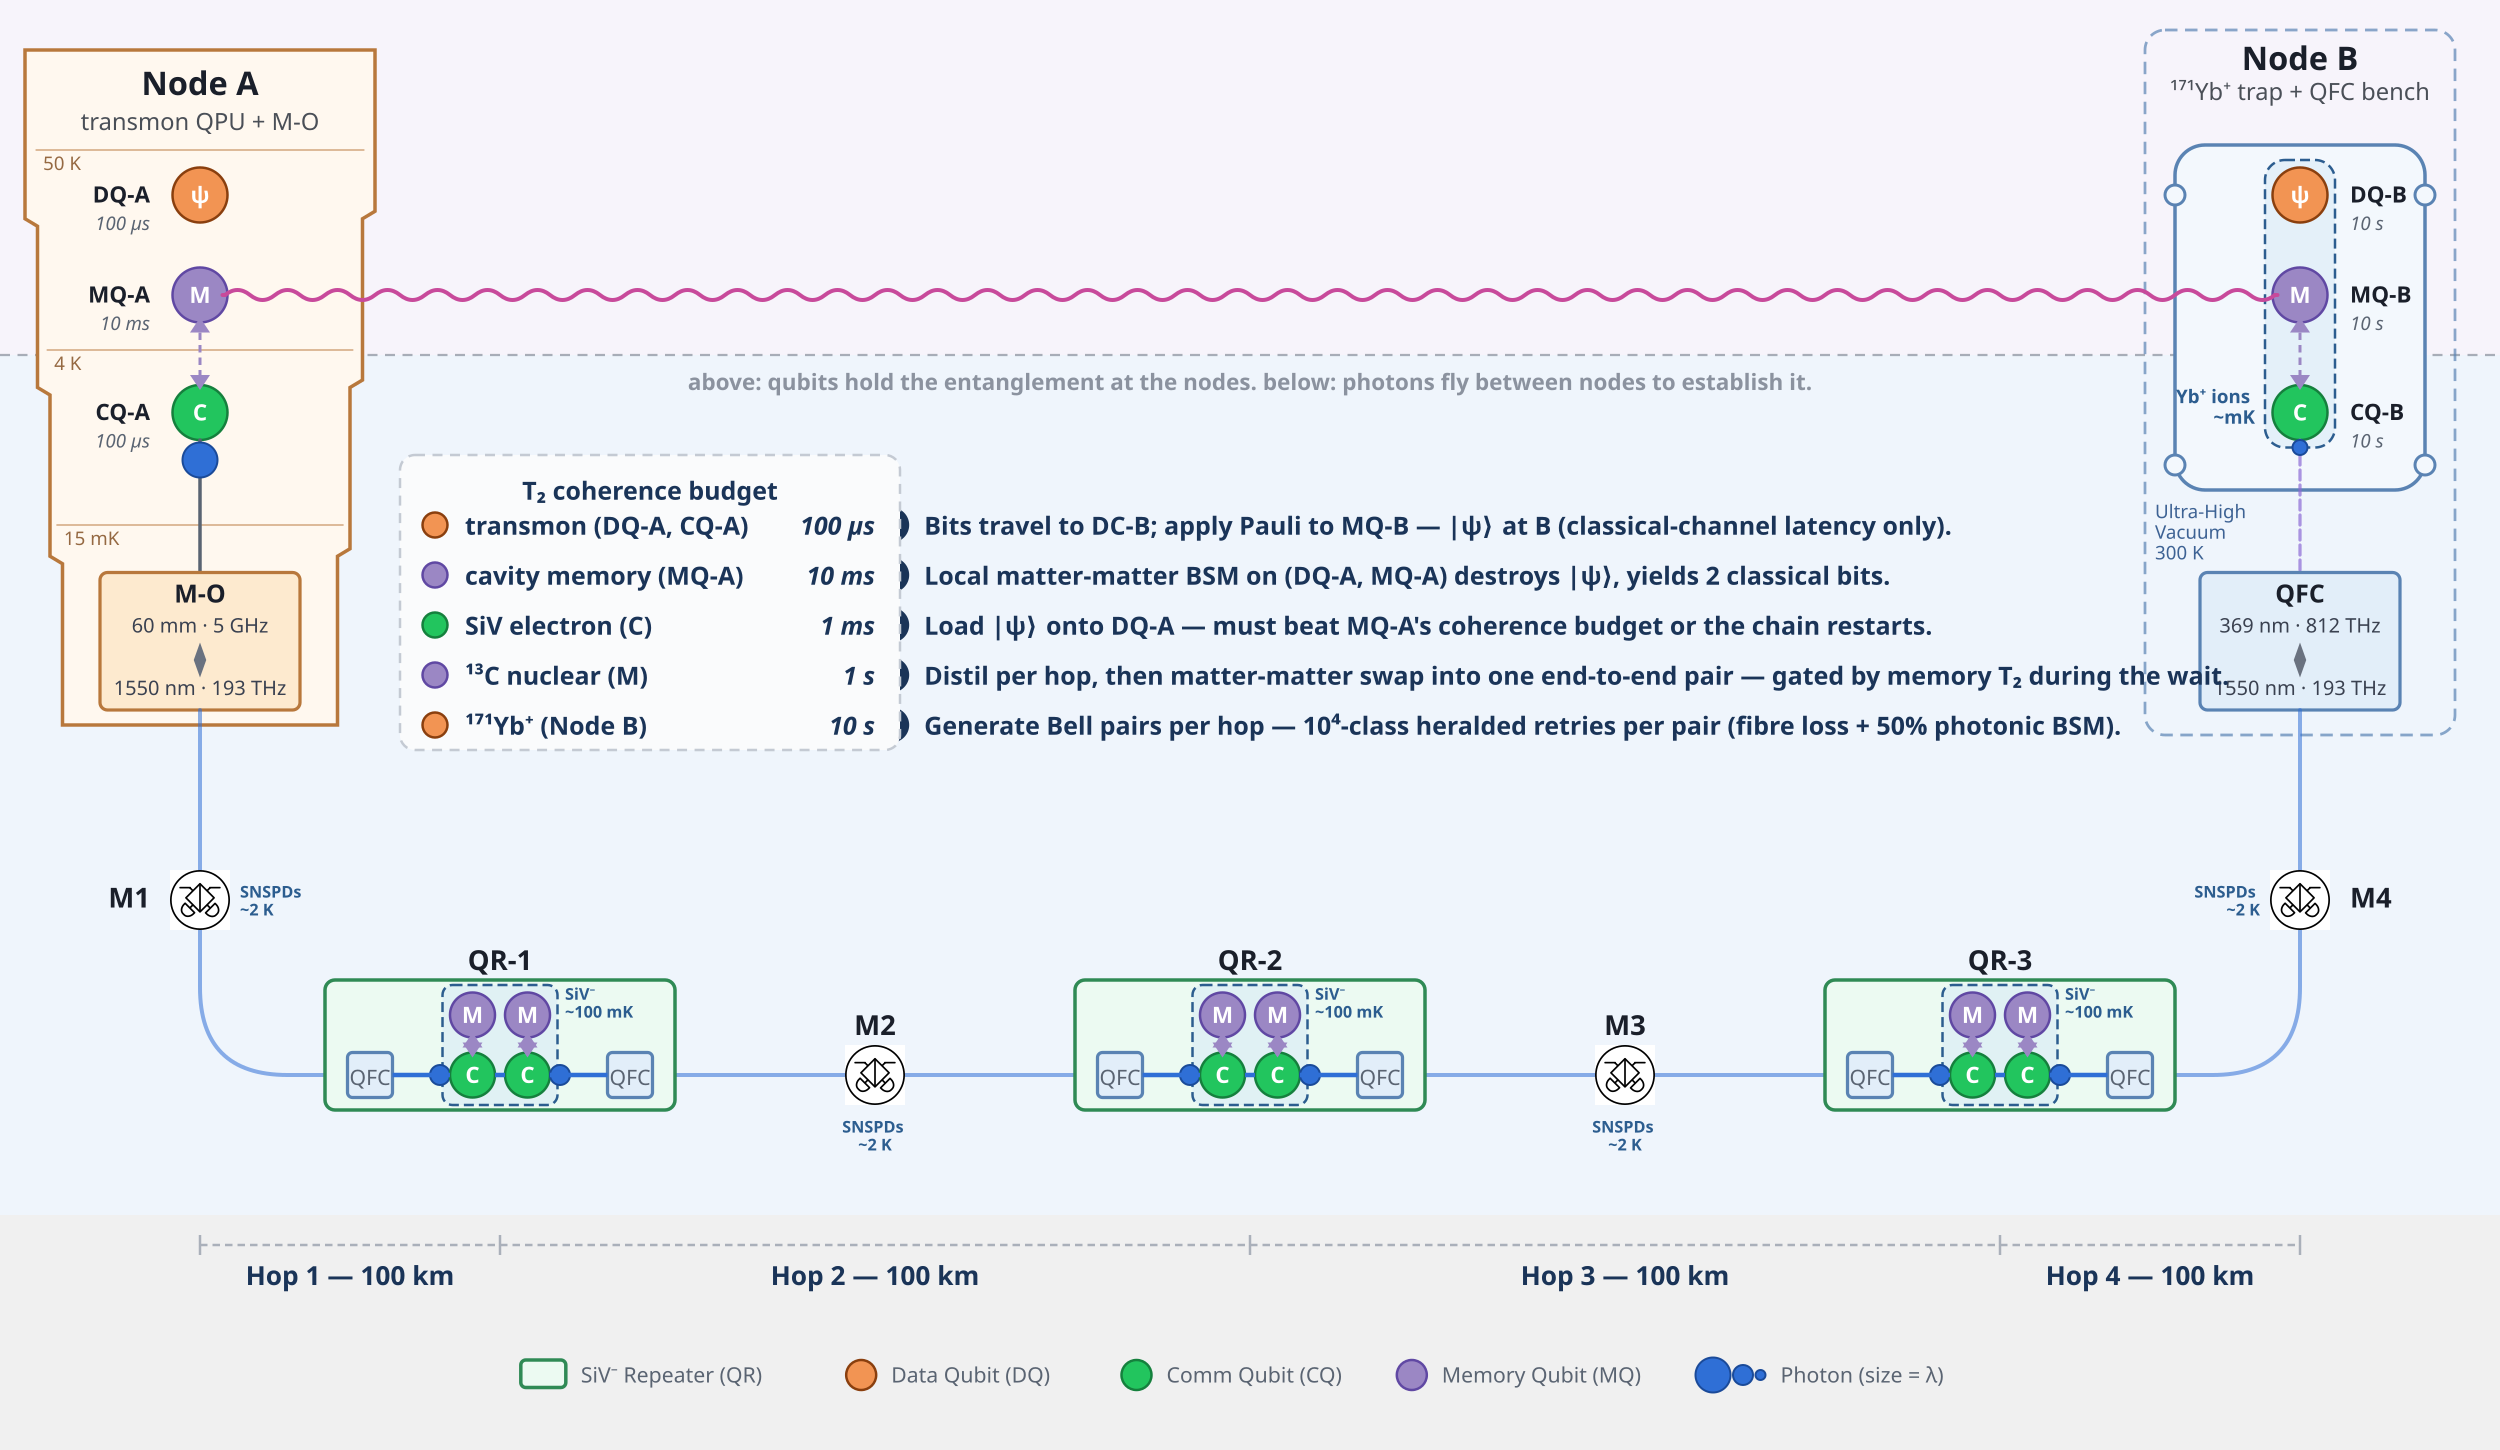
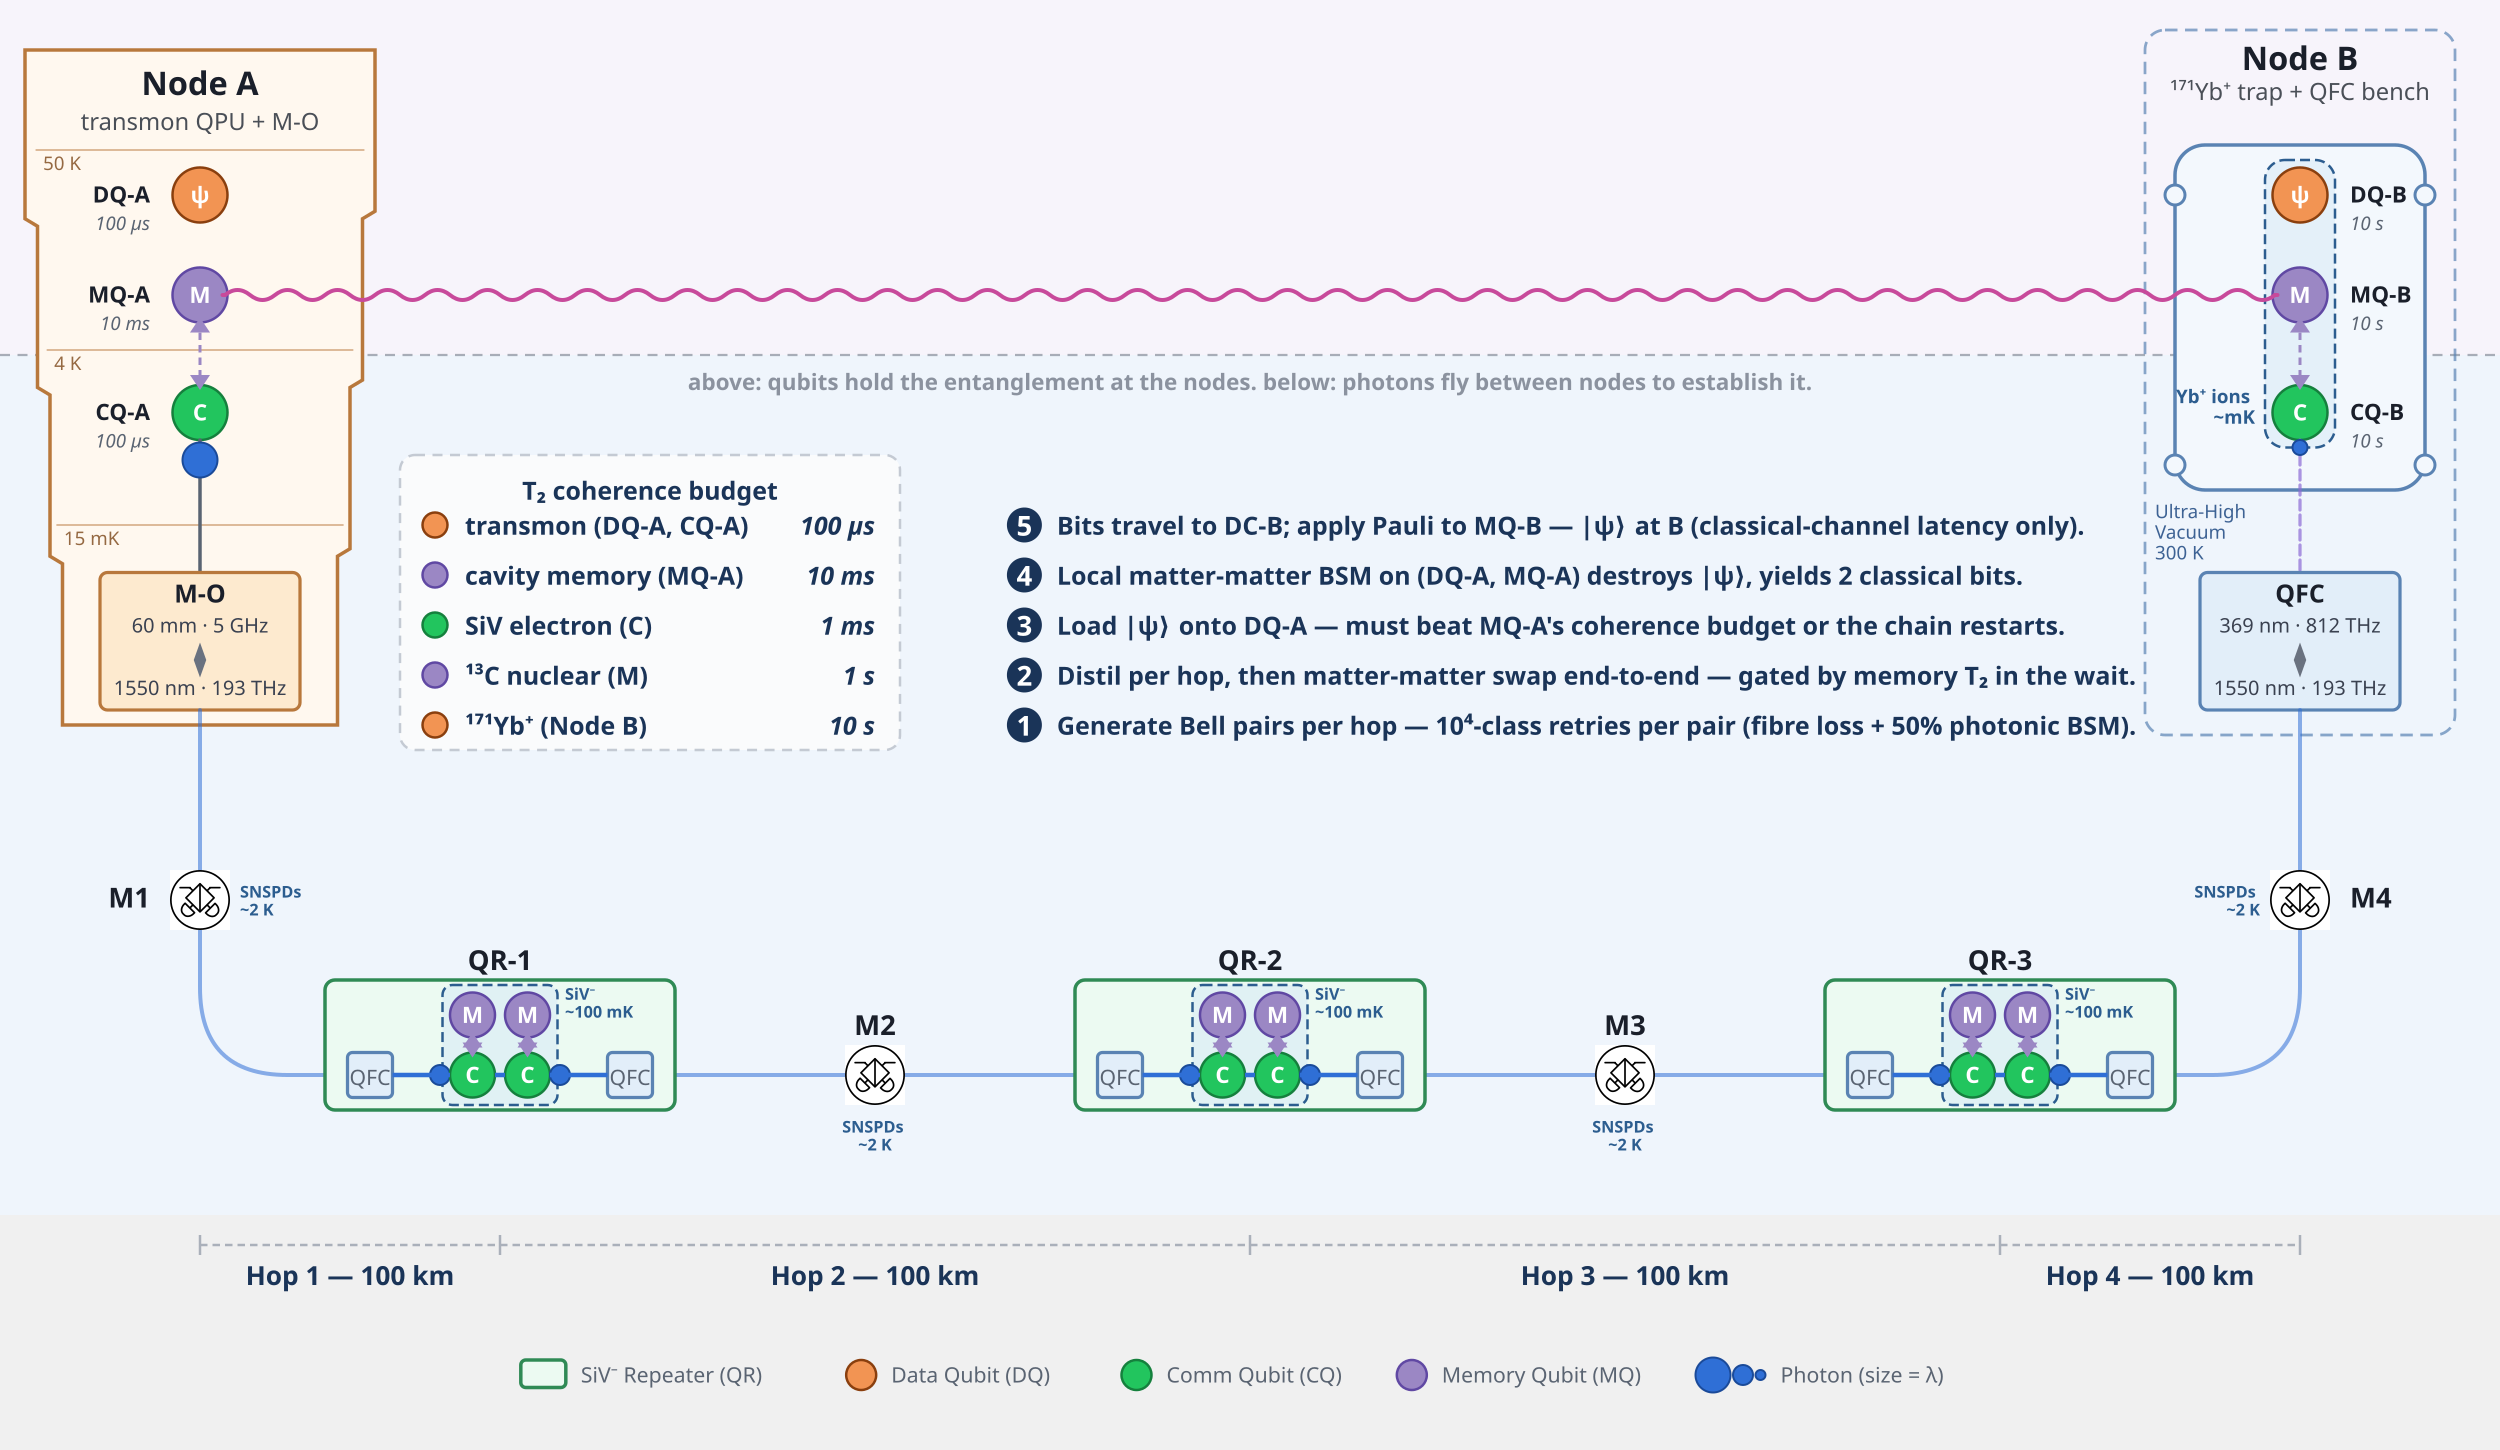
<svg xmlns="http://www.w3.org/2000/svg" viewBox="0 0 1000 580" role="img">
  <defs>
    <style>
  .vessel-A   { fill: #fff8ef; stroke: #b8783c; stroke-width: 1.4; }
  .vessel-B   { fill: #f3f8fd; stroke: #5a83b3; stroke-width: 1.4; }
  .nodeB-bdy  { fill: none; stroke: #5a83b3; stroke-width: 1.1; stroke-dasharray: 5 3; opacity: 0.7; }
  .repeater   { fill: #ecfaf2; stroke: #2f8a55; stroke-width: 1.4; }
  .m2o-blk    { fill: #fdeacf; stroke: #b8783c; stroke-width: 1.3; }
  .qfc-blk    { fill: #e2eef9; stroke: #5a83b3; stroke-width: 1.3; }
  .viewport   { fill: #f3f8fd; stroke: #5a83b3; stroke-width: 1.2; }
  .cold-zone  { fill: #d6e8f6; fill-opacity: 0.55; stroke: #2c5d8f; stroke-width: 1.0; stroke-dasharray: 4 2; }
  .cold-tag   { font: 700 7.5px sans-serif; fill: #2c5d8f; text-anchor: middle; }
  .t2-tag     { font: italic 7.5px sans-serif; fill: #5a6472; }
  .plate      { stroke: #b8783c; stroke-width: 0.7; opacity: 0.55; }

  .data       { fill: #f29453; stroke: #8a3f0e; stroke-width: 1; }
  .comm       { fill: #22c55e; stroke: #15803d; stroke-width: 1; }
  .memory     { fill: #9b87c4; stroke: #6048a3; stroke-width: 1; }
  .photon     { fill: #2f6fd6; stroke: #1a4a99; stroke-width: 0.8; }

  .node-ttl   { font: 700 13px sans-serif; fill: #1a1f2a; text-anchor: middle; }
  .node-sub   { font: 9.5px sans-serif; fill: #4a4f57; text-anchor: middle; }
  .lbl        { font: 600 11px sans-serif; fill: #1a1f2a; text-anchor: middle; }
  .blk-ttl    { font: 700 10px sans-serif; fill: #1a1f2a; text-anchor: middle; }
  .blk-line   { font: 8px sans-serif; fill: #3a4150; text-anchor: middle; }
  .plate-tag  { font: 7.5px sans-serif; fill: #8a5a30; text-anchor: start; opacity: 0.9; }
  .mini       { font: 8.5px sans-serif; fill: #5a6472; text-anchor: middle; }
  .qbit-in    { font: 700 9px sans-serif; fill: #ffffff; text-anchor: middle; dominant-baseline: middle; }
  .qbit-side  { font: 600 9px sans-serif; fill: #1a1f2a; }
  .km         { font: 600 9px sans-serif; fill: #5a6472; text-anchor: middle; }
  .hop        { font: 700 10.5px sans-serif; fill: #1a3458; text-anchor: middle; }
  .midline    { stroke: #aab0ba; stroke-width: 1; fill: none; stroke-dasharray: 3 2; }
  .swap-link  { stroke: #9b87c4; stroke-width: 1.2; fill: none; stroke-dasharray: 3 2; }

  .plane-matter    { fill: #f7f4fb; }
  .plane-photonic  { fill: #eff5fc; }
  .interface-line  { stroke: #6a7280; stroke-width: 0.9; fill: none; stroke-dasharray: 4 3; opacity: 0.55; }
  .plane-tag       { font: 700 9px sans-serif; fill: #6a7280; opacity: 0.75; }

  .fiber           { stroke: #5a6472; stroke-width: 1.4; fill: none; stroke-linecap: round; stroke-linejoin: round; }
  .fiber--quantum  { stroke: #2f6fd6; stroke-width: 1.6; fill: none; stroke-linecap: round; stroke-linejoin: round; opacity: 0.55; }
  .fiber--stub     { stroke: #2f6fd6; stroke-width: 1.8; fill: none; stroke-linecap: butt; }
  .fiber--uv       { stroke: #8c6ad6; stroke-width: 1.3; fill: none; stroke-linecap: round; stroke-dasharray: 4 2; opacity: 0.7; }

  /* End-to-end entanglement wavy line between MQ-A and MQ-B (workspace
     convention — magenta sinusoid; see /entanglement, /swapping). */
  .entanglement    { stroke: #c84a9b; stroke-width: 1.6; fill: none; stroke-linecap: round; }
  .entanglement-lbl{ font: 600 9px sans-serif; fill: #c84a9b; text-anchor: middle; }

  /* Numbered teleportation-protocol steps overlaid on the figure.
     dominant-baseline: central on BOTH the badge number and the caption
     text — otherwise the caption defaults to baseline-aligned (visual
     centre above y) while the badge number is geometrically centred at y,
     leaving the digits sitting visibly lower than the words. */
  .step-num   { font: 700 11px sans-serif; fill: #ffffff; text-anchor: middle; dominant-baseline: central; }
  .step-num-bg{ fill: #1a3458; stroke: none; }
  .step-txt   { font: 600 10px sans-serif; fill: #1a3458; text-anchor: start; dominant-baseline: central; }
</style>
    <symbol id="quisp-bsa-white" viewBox="0 0 100 100" overflow="visible">
      <rect x="0" y="0" width="100" height="100" fill="#ffffff" />
      <g transform="rotate(180 50 50)">
        <g id="layer1" transform="translate(-31.46088,77.69216)">
          <g id="g20029" transform="matrix(2.837529,0,0,2.837529,-4.74348,-1217.76)">
            <circle style="fill:none;stroke:#000000;stroke-width:1;stroke-miterlimit:4;stroke-dasharray:none" id="circle19883" cx="30.38" cy="419.403" r="17.121" />
            <rect style="fill:none;stroke:#000000;stroke-width:1;stroke-linejoin:round;stroke-miterlimit:4;stroke-dasharray:none" id="rect19885" width="11.686" height="11.686" x="-324.797" y="-281.833" ry="0" transform="rotate(-135)" />
            <path id="path19887" style="fill:none;stroke:#000000;stroke-width:1;stroke-linejoin:round;stroke-miterlimit:4;stroke-dasharray:none" d="m 20.283,411.291 c -1.34,1.34 -1.049,3.788 0.652,5.489 l 0.614,0.614 5.536,-5.536 -0.614,-0.614 c -1.701,-1.701 -4.149,-1.992 -5.489,-0.652 z" />
            <path id="path19889" style="fill:none;stroke:#000000;stroke-width:1;stroke-linejoin:round;stroke-miterlimit:4;stroke-dasharray:none" d="m 39.687,410.683 c -1.34,-1.34 -3.788,-1.049 -5.489,0.652 l -0.614,0.614 5.536,5.536 0.614,-0.614 c 1.701,-1.701 1.992,-4.149 0.652,-5.489 z" />
            <path style="fill:none;stroke:#000000;stroke-width:1;stroke-linecap:butt;stroke-linejoin:miter;stroke-miterlimit:4;stroke-dasharray:none;stroke-opacity:1" d="M 30.38,428.952 V 412.425" id="path19891" />
            <path style="fill:none;stroke:#000000;stroke-width:1;stroke-linecap:butt;stroke-linejoin:miter;stroke-miterlimit:4;stroke-dasharray:none;stroke-opacity:1" d="m 24.318,414.627 1.952,1.952" id="path19893" />
            <path style="fill:none;stroke:#000000;stroke-width:1;stroke-linecap:butt;stroke-linejoin:miter;stroke-miterlimit:4;stroke-dasharray:none;stroke-opacity:1" d="m 36.352,414.717 -1.952,1.952" id="path19895" />
            <path style="fill:none;stroke:#000000;stroke-width:1;stroke-linecap:butt;stroke-linejoin:miter;stroke-miterlimit:4;stroke-dasharray:none;stroke-opacity:1" d="m 34.512,424.82 1.952,1.952" id="path19897" />
            <path style="fill:none;stroke:#000000;stroke-width:1;stroke-linecap:round;stroke-linejoin:miter;stroke-miterlimit:4;stroke-dasharray:none;stroke-opacity:1" d="m 36.202,426.664 h 5.849" id="path19899" />
            <path style="fill:none;stroke:#000000;stroke-width:1;stroke-linecap:butt;stroke-linejoin:miter;stroke-miterlimit:4;stroke-dasharray:none;stroke-opacity:1" d="m 26.248,424.82 -1.952,1.952" id="path19903" />
            <path style="fill:none;stroke:#000000;stroke-width:1;stroke-linecap:round;stroke-linejoin:miter;stroke-miterlimit:4;stroke-dasharray:none;stroke-opacity:1" d="M 24.558,426.664 H 18.71" id="path19905" />
          </g>
        </g>
      </g>
    </symbol>
  </defs>
  <rect x="0" y="0" width="1000" height="142" class="plane-matter" />
  <rect x="0" y="142" width="1000" height="344" class="plane-photonic" />
  <line x1="0" y1="142" x2="1000" y2="142" class="interface-line" />
  <text x="500.0" y="156" class="plane-tag" style="text-anchor:middle">above: qubits hold the entanglement at the nodes.   below: photons fly between nodes to establish it.</text>
  <path d="M 10.0,20 L 150.0,20 L 150.0,84.5 L 145.0,87.5 L 145.0,152.0 L 140.0,155.0 L 140.0,219.5 L 135.0,222.5 L 135.0,290 L 25.0,290 L 25.0,225.5 L 20.0,222.5 L 20.0,158.0 L 15.0,155.0 L 15.0,90.5 L 10.0,87.5 L 10.0,20 Z" class="vessel-A" />
  <line x1="14.222" y1="60" x2="145.778" y2="60" class="plate" />
  <text x="17.222" y="68" class="plate-tag" style="text-anchor:start">50 K</text>
  <line x1="18.667" y1="140" x2="141.333" y2="140" class="plate" />
  <text x="21.667" y="148" class="plate-tag" style="text-anchor:start">4 K</text>
  <line x1="22.556" y1="210" x2="137.444" y2="210" class="plate" />
  <text x="25.556" y="218" class="plate-tag" style="text-anchor:start">15 mK</text>
  <text x="80" y="38" class="node-ttl" style="text-anchor:middle">Node A</text>
  <text x="80" y="52" class="node-sub" style="text-anchor:middle">transmon QPU + M-O</text>
  <circle cx="80" cy="78" r="11" class="data" />
  <text x="80" y="78" class="qbit-in" style="text-anchor:middle">ψ</text>
  <text x="60" y="81" class="qbit-side" style="text-anchor:end">DQ-A</text>
  <circle cx="80" cy="118" r="11" class="memory" />
  <text x="80" y="118" class="qbit-in" style="text-anchor:middle">M</text>
  <text x="60" y="121" class="qbit-side" style="text-anchor:end">MQ-A</text>
  <circle cx="80" cy="165" r="11" class="comm" />
  <text x="80" y="165" class="qbit-in" style="text-anchor:middle">C</text>
  <text x="60" y="168" class="qbit-side" style="text-anchor:end">CQ-A</text>
  <line x1="80" y1="133" x2="80" y2="150" class="swap-link" />
  <path d="M 76 133 L 84 133 L 80 127 Z" style="fill:#9b87c4" />
  <path d="M 76 150 L 84 150 L 80 156 Z" style="fill:#9b87c4" />
  <text x="60" y="92" class="t2-tag" style="text-anchor:end">100 µs</text>
  <text x="60" y="132" class="t2-tag" style="text-anchor:end">10 ms</text>
  <text x="60" y="179" class="t2-tag" style="text-anchor:end">100 µs</text>
  <line x1="80" y1="176" x2="80" y2="229" class="fiber" />
  <circle cx="80" cy="184" r="7" class="photon" />
  <rect x="40.0" y="229" width="80" height="55" rx="3" class="m2o-blk" />
  <text x="80" y="241" class="blk-ttl" style="text-anchor:middle">M-O</text>
  <text x="80" y="253" class="blk-line" style="text-anchor:middle">60 mm · 5 GHz</text>
  <path d="M 80 257 L 82.5 264 L 80 271 L 77.5 264 Z" style="fill:#6a7280" />
  <text x="80" y="278" class="blk-line" style="text-anchor:middle">1550 nm · 193 THz</text>
  <path d="M 80 284 V 395 Q 80 430 115 430 H 139" class="fiber--quantum" />
  <rect x="858.0" y="12" width="124" height="282" rx="8" class="nodeB-bdy" />
  <text x="920" y="28" class="node-ttl" style="text-anchor:middle">Node B</text>
  <text x="920" y="40" class="node-sub" style="text-anchor:middle">¹⁷¹Yb⁺ trap + QFC bench</text>
  <rect x="870.0" y="58" width="100" height="138" rx="12" class="vessel-B" />
  <circle cx="870.0" cy="78" r="4" class="viewport" />
  <circle cx="970.0" cy="78" r="4" class="viewport" />
  <circle cx="870.0" cy="186" r="4" class="viewport" />
  <circle cx="970.0" cy="186" r="4" class="viewport" />
  <rect x="906" y="64" width="28" height="115" rx="8" class="cold-zone" />
  <text x="902" y="165" class="cold-tag" style="text-anchor:end">
    <tspan x="902" dy="-0.5em">Yb⁺ ions</tspan>
    <tspan x="902" dy="1.1em">~mK</tspan>
  </text>
  <text x="862" y="215.5" class="plate-tag" style="text-anchor:start;fill:#2a5288;font-size:7.5px">
    <tspan x="862" dy="-1.1em">Ultra-High</tspan>
    <tspan x="862" dy="1.1em">Vacuum</tspan>
    <tspan x="862" dy="1.1em">300 K</tspan>
  </text>
  <circle cx="920" cy="78" r="11" class="data" />
  <text x="920" y="78" class="qbit-in" style="text-anchor:middle">ψ</text>
  <text x="940" y="81" class="qbit-side" style="text-anchor:start">DQ-B</text>
  <circle cx="920" cy="118" r="11" class="memory" />
  <text x="920" y="118" class="qbit-in" style="text-anchor:middle">M</text>
  <text x="940" y="121" class="qbit-side" style="text-anchor:start">MQ-B</text>
  <circle cx="920" cy="165" r="11" class="comm" />
  <text x="920" y="165" class="qbit-in" style="text-anchor:middle">C</text>
  <text x="940" y="168" class="qbit-side" style="text-anchor:start">CQ-B</text>
  <line x1="920" y1="133" x2="920" y2="150" class="swap-link" />
  <path d="M 916 133 L 924 133 L 920 127 Z" style="fill:#9b87c4" />
  <path d="M 916 150 L 924 150 L 920 156 Z" style="fill:#9b87c4" />
  <text x="940" y="92" class="t2-tag" style="text-anchor:start">10 s</text>
  <text x="940" y="132" class="t2-tag" style="text-anchor:start">10 s</text>
  <text x="940" y="179" class="t2-tag" style="text-anchor:start">10 s</text>
  <line x1="920" y1="176" x2="920" y2="229" class="fiber--uv" />
  <circle cx="920" cy="179" r="3" class="photon" />
  <rect x="880.0" y="229" width="80" height="55" rx="3" class="qfc-blk" />
  <text x="920" y="241" class="blk-ttl" style="text-anchor:middle">QFC</text>
  <text x="920" y="253" class="blk-line" style="text-anchor:middle">369 nm · 812 THz</text>
  <path d="M 920 257 L 922.5 264 L 920 271 L 917.5 264 Z" style="fill:#6a7280" />
  <text x="920" y="278" class="blk-line" style="text-anchor:middle">1550 nm · 193 THz</text>
  <path d="M 920 284 V 395 Q 920 430 885 430 H 861" class="fiber--quantum" />
  <line x1="261" y1="430" x2="439" y2="430" class="fiber--quantum" />
  <line x1="561" y1="430" x2="739" y2="430" class="fiber--quantum" />
  <rect x="130.0" y="392" width="140" height="52" rx="4" class="repeater" />
  <rect x="177.0" y="394" width="46.0" height="48" rx="4" class="cold-zone" />
  <text x="200" y="388" class="lbl" style="text-anchor:middle">QR-1</text>
  <text x="226.0" y="396" class="cold-tag" style="text-anchor:start;font-size:6.5px">
    <tspan x="226.0" dy="0.6em">SiV⁻</tspan>
    <tspan x="226.0" dy="1.1em">~100 mK</tspan>
  </text>
  <rect x="139" y="421" width="18" height="18" rx="2" class="qfc-blk" />
  <text x="148" y="434" class="mini" style="text-anchor:middle">QFC</text>
  <circle cx="176.0" cy="430" r="4" class="photon" />
  <circle cx="189.0" cy="430" r="9" class="comm" />
  <text x="189.0" y="430" class="qbit-in" style="text-anchor:middle">C</text>
  <circle cx="211.0" cy="430" r="9" class="comm" />
  <text x="211.0" y="430" class="qbit-in" style="text-anchor:middle">C</text>
  <circle cx="224.0" cy="430" r="4" class="photon" />
  <rect x="243" y="421" width="18" height="18" rx="2" class="qfc-blk" />
  <text x="252" y="434" class="mini" style="text-anchor:middle">QFC</text>
  <circle cx="189.0" cy="406" r="9" class="memory" />
  <text x="189.0" y="406" class="qbit-in" style="text-anchor:middle">M</text>
  <circle cx="211.0" cy="406" r="9" class="memory" />
  <text x="211.0" y="406" class="qbit-in" style="text-anchor:middle">M</text>
  <line x1="189.0" y1="419" x2="189.0" y2="417" class="swap-link" />
  <path d="M 185.0 419 L 193.0 419 L 189.0 413 Z" style="fill:#9b87c4" />
  <path d="M 185.0 417 L 193.0 417 L 189.0 423 Z" style="fill:#9b87c4" />
  <line x1="211.0" y1="419" x2="211.0" y2="417" class="swap-link" />
  <path d="M 207.0 419 L 215.0 419 L 211.0 413 Z" style="fill:#9b87c4" />
  <path d="M 207.0 417 L 215.0 417 L 211.0 423 Z" style="fill:#9b87c4" />
  <line x1="157" y1="430" x2="180.0" y2="430" class="fiber--stub" />
  <line x1="220.0" y1="430" x2="243" y2="430" class="fiber--stub" />
  <line x1="198.0" y1="430" x2="202.0" y2="430" class="fiber--stub" />
  <rect x="430.0" y="392" width="140" height="52" rx="4" class="repeater" />
  <rect x="477.0" y="394" width="46.0" height="48" rx="4" class="cold-zone" />
  <text x="500" y="388" class="lbl" style="text-anchor:middle">QR-2</text>
  <text x="526.0" y="396" class="cold-tag" style="text-anchor:start;font-size:6.5px">
    <tspan x="526.0" dy="0.6em">SiV⁻</tspan>
    <tspan x="526.0" dy="1.1em">~100 mK</tspan>
  </text>
  <rect x="439" y="421" width="18" height="18" rx="2" class="qfc-blk" />
  <text x="448" y="434" class="mini" style="text-anchor:middle">QFC</text>
  <circle cx="476.0" cy="430" r="4" class="photon" />
  <circle cx="489.0" cy="430" r="9" class="comm" />
  <text x="489.0" y="430" class="qbit-in" style="text-anchor:middle">C</text>
  <circle cx="511.0" cy="430" r="9" class="comm" />
  <text x="511.0" y="430" class="qbit-in" style="text-anchor:middle">C</text>
  <circle cx="524.0" cy="430" r="4" class="photon" />
  <rect x="543" y="421" width="18" height="18" rx="2" class="qfc-blk" />
  <text x="552" y="434" class="mini" style="text-anchor:middle">QFC</text>
  <circle cx="489.0" cy="406" r="9" class="memory" />
  <text x="489.0" y="406" class="qbit-in" style="text-anchor:middle">M</text>
  <circle cx="511.0" cy="406" r="9" class="memory" />
  <text x="511.0" y="406" class="qbit-in" style="text-anchor:middle">M</text>
  <line x1="489.0" y1="419" x2="489.0" y2="417" class="swap-link" />
  <path d="M 485.0 419 L 493.0 419 L 489.0 413 Z" style="fill:#9b87c4" />
  <path d="M 485.0 417 L 493.0 417 L 489.0 423 Z" style="fill:#9b87c4" />
  <line x1="511.0" y1="419" x2="511.0" y2="417" class="swap-link" />
  <path d="M 507.0 419 L 515.0 419 L 511.0 413 Z" style="fill:#9b87c4" />
  <path d="M 507.0 417 L 515.0 417 L 511.0 423 Z" style="fill:#9b87c4" />
  <line x1="457" y1="430" x2="480.0" y2="430" class="fiber--stub" />
  <line x1="520.0" y1="430" x2="543" y2="430" class="fiber--stub" />
  <line x1="498.0" y1="430" x2="502.0" y2="430" class="fiber--stub" />
  <rect x="730.0" y="392" width="140" height="52" rx="4" class="repeater" />
  <rect x="777.0" y="394" width="46.0" height="48" rx="4" class="cold-zone" />
  <text x="800" y="388" class="lbl" style="text-anchor:middle">QR-3</text>
  <text x="826.0" y="396" class="cold-tag" style="text-anchor:start;font-size:6.5px">
    <tspan x="826.0" dy="0.6em">SiV⁻</tspan>
    <tspan x="826.0" dy="1.1em">~100 mK</tspan>
  </text>
  <rect x="739" y="421" width="18" height="18" rx="2" class="qfc-blk" />
  <text x="748" y="434" class="mini" style="text-anchor:middle">QFC</text>
  <circle cx="776.0" cy="430" r="4" class="photon" />
  <circle cx="789.0" cy="430" r="9" class="comm" />
  <text x="789.0" y="430" class="qbit-in" style="text-anchor:middle">C</text>
  <circle cx="811.0" cy="430" r="9" class="comm" />
  <text x="811.0" y="430" class="qbit-in" style="text-anchor:middle">C</text>
  <circle cx="824.0" cy="430" r="4" class="photon" />
  <rect x="843" y="421" width="18" height="18" rx="2" class="qfc-blk" />
  <text x="852" y="434" class="mini" style="text-anchor:middle">QFC</text>
  <circle cx="789.0" cy="406" r="9" class="memory" />
  <text x="789.0" y="406" class="qbit-in" style="text-anchor:middle">M</text>
  <circle cx="811.0" cy="406" r="9" class="memory" />
  <text x="811.0" y="406" class="qbit-in" style="text-anchor:middle">M</text>
  <line x1="789.0" y1="419" x2="789.0" y2="417" class="swap-link" />
  <path d="M 785.0 419 L 793.0 419 L 789.0 413 Z" style="fill:#9b87c4" />
  <path d="M 785.0 417 L 793.0 417 L 789.0 423 Z" style="fill:#9b87c4" />
  <line x1="811.0" y1="419" x2="811.0" y2="417" class="swap-link" />
  <path d="M 807.0 419 L 815.0 419 L 811.0 413 Z" style="fill:#9b87c4" />
  <path d="M 807.0 417 L 815.0 417 L 811.0 423 Z" style="fill:#9b87c4" />
  <line x1="757" y1="430" x2="780.0" y2="430" class="fiber--stub" />
  <line x1="820.0" y1="430" x2="843" y2="430" class="fiber--stub" />
  <line x1="798.0" y1="430" x2="802.0" y2="430" class="fiber--stub" />
  <use href="#quisp-bsa-white" x="68.0" y="348.0" width="24" height="24" />
  <text x="60.0" y="363" class="lbl" style="text-anchor:end">M1</text>
  <use href="#quisp-bsa-white" x="908.0" y="348.0" width="24" height="24" />
  <text x="940.0" y="363" class="lbl" style="text-anchor:start">M4</text>
  <use href="#quisp-bsa-white" x="338.0" y="418.0" width="24" height="24" />
  <text x="350.0" y="414.0" class="lbl" style="text-anchor:middle">M2</text>
  <use href="#quisp-bsa-white" x="638.0" y="418.0" width="24" height="24" />
  <text x="650.0" y="414.0" class="lbl" style="text-anchor:middle">M3</text>
  <text x="96" y="360" class="cold-tag" style="text-anchor:start;font-size:6.5px">
    <tspan x="96" dy="-0.15em">SNSPDs</tspan>
    <tspan x="96" dy="1.1em">~2 K</tspan>
  </text>
  <text x="904" y="360" class="cold-tag" style="text-anchor:end;font-size:6.5px">
    <tspan x="904" dy="-0.15em">SNSPDs</tspan>
    <tspan x="904" dy="1.1em">~2 K</tspan>
  </text>
  <text x="350.0" y="454" class="cold-tag" style="text-anchor:middle;font-size:6.5px">
    <tspan x="350.0" dy="-0.15em">SNSPDs</tspan>
    <tspan x="350.0" dy="1.1em">~2 K</tspan>
  </text>
  <text x="650.0" y="454" class="cold-tag" style="text-anchor:middle;font-size:6.5px">
    <tspan x="650.0" dy="-0.15em">SNSPDs</tspan>
    <tspan x="650.0" dy="1.1em">~2 K</tspan>
  </text>
  <line x1="80" y1="498" x2="200" y2="498" class="midline" />
  <text x="140.0" y="514" class="hop" style="text-anchor:middle">Hop 1 — 100 km</text>
  <line x1="200" y1="498" x2="500" y2="498" class="midline" />
  <text x="350.0" y="514" class="hop" style="text-anchor:middle">Hop 2 — 100 km</text>
  <line x1="500" y1="498" x2="800" y2="498" class="midline" />
  <text x="650.0" y="514" class="hop" style="text-anchor:middle">Hop 3 — 100 km</text>
  <line x1="800" y1="498" x2="920" y2="498" class="midline" />
  <text x="860.0" y="514" class="hop" style="text-anchor:middle">Hop 4 — 100 km</text>
  <line x1="80" y1="494" x2="80" y2="502" style="stroke:#aab0ba;stroke-width:1" />
  <line x1="200" y1="494" x2="200" y2="502" style="stroke:#aab0ba;stroke-width:1" />
  <line x1="500" y1="494" x2="500" y2="502" style="stroke:#aab0ba;stroke-width:1" />
  <line x1="800" y1="494" x2="800" y2="502" style="stroke:#aab0ba;stroke-width:1" />
  <line x1="920" y1="494" x2="920" y2="502" style="stroke:#aab0ba;stroke-width:1" />
  <line x1="89" y1="118" x2="90.0" y2="118" class="entanglement" />
  <path d="M 90.0 118 q 5.0 -4 10 0 t 10 0 t 10 0 t 10 0 t 10 0 t 10 0 t 10 0 t 10 0 t 10 0 t 10 0 t 10 0 t 10 0 t 10 0 t 10 0 t 10 0 t 10 0 t 10 0 t 10 0 t 10 0 t 10 0 t 10 0 t 10 0 t 10 0 t 10 0 t 10 0 t 10 0 t 10 0 t 10 0 t 10 0 t 10 0 t 10 0 t 10 0 t 10 0 t 10 0 t 10 0 t 10 0 t 10 0 t 10 0 t 10 0 t 10 0 t 10 0 t 10 0 t 10 0 t 10 0 t 10 0 t 10 0 t 10 0 t 10 0 t 10 0 t 10 0 t 10 0 t 10 0 t 10 0 t 10 0 t 10 0 t 10 0 t 10 0 t 10 0 t 10 0 t 10 0 t 10 0 t 10 0 t 10 0 t 10 0 t 10 0 t 10 0 t 10 0 t 10 0 t 10 0 t 10 0 t 10 0 t 10 0 t 10 0 t 10 0 t 10 0 t 10 0 t 10 0 t 10 0 t 10 0 t 10 0 t 10 0 t 10 0" class="entanglement" />
  <line x1="910.0" y1="118" x2="911" y2="118" class="entanglement" />
-   <circle cx="356.68" cy="290.0" r="7" class="step-num-bg" />
-   <text x="356.68" y="290.0" class="step-num" style="text-anchor:middle">1</text>
-   <text x="369.68" y="290.0" class="step-txt" style="text-anchor:start">Generate Bell pairs per hop — 10⁴-class heralded retries per pair (fibre loss + 50% photonic BSM).</text>
-   <circle cx="356.68" cy="270.0" r="7" class="step-num-bg" />
-   <text x="356.68" y="270.0" class="step-num" style="text-anchor:middle">2</text>
-   <text x="369.68" y="270.0" class="step-txt" style="text-anchor:start">Distil per hop, then matter-matter swap into one end-to-end pair — gated by memory T₂ during the wait.</text>
-   <circle cx="356.68" cy="250.0" r="7" class="step-num-bg" />
-   <text x="356.68" y="250.0" class="step-num" style="text-anchor:middle">3</text>
-   <text x="369.68" y="250.0" class="step-txt" style="text-anchor:start">Load |ψ⟩ onto DQ-A — must beat MQ-A's coherence budget or the chain restarts.</text>
-   <circle cx="356.68" cy="230.0" r="7" class="step-num-bg" />
-   <text x="356.68" y="230.0" class="step-num" style="text-anchor:middle">4</text>
-   <text x="369.68" y="230.0" class="step-txt" style="text-anchor:start">Local matter-matter BSM on (DQ-A, MQ-A) destroys |ψ⟩, yields 2 classical bits.</text>
-   <circle cx="356.68" cy="210.0" r="7" class="step-num-bg" />
-   <text x="356.68" y="210.0" class="step-num" style="text-anchor:middle">5</text>
-   <text x="369.68" y="210.0" class="step-txt" style="text-anchor:start">Bits travel to DC-B; apply Pauli to MQ-B — |ψ⟩ at B (classical-channel latency only).</text>
+   <circle cx="409.76" cy="290.0" r="7" class="step-num-bg" />
+   <text x="409.76" y="290.0" class="step-num" style="text-anchor:middle">1</text>
+   <text x="422.76" y="290.0" class="step-txt" style="text-anchor:start">Generate Bell pairs per hop — 10⁴-class retries per pair (fibre loss + 50% photonic BSM).</text>
+   <circle cx="409.76" cy="270.0" r="7" class="step-num-bg" />
+   <text x="409.76" y="270.0" class="step-num" style="text-anchor:middle">2</text>
+   <text x="422.76" y="270.0" class="step-txt" style="text-anchor:start">Distil per hop, then matter-matter swap end-to-end — gated by memory T₂ in the wait.</text>
+   <circle cx="409.76" cy="250.0" r="7" class="step-num-bg" />
+   <text x="409.76" y="250.0" class="step-num" style="text-anchor:middle">3</text>
+   <text x="422.76" y="250.0" class="step-txt" style="text-anchor:start">Load |ψ⟩ onto DQ-A — must beat MQ-A's coherence budget or the chain restarts.</text>
+   <circle cx="409.76" cy="230.0" r="7" class="step-num-bg" />
+   <text x="409.76" y="230.0" class="step-num" style="text-anchor:middle">4</text>
+   <text x="422.76" y="230.0" class="step-txt" style="text-anchor:start">Local matter-matter BSM on (DQ-A, MQ-A) destroys |ψ⟩, yields 2 classical bits.</text>
+   <circle cx="409.76" cy="210.0" r="7" class="step-num-bg" />
+   <text x="409.76" y="210.0" class="step-num" style="text-anchor:middle">5</text>
+   <text x="422.76" y="210.0" class="step-txt" style="text-anchor:start">Bits travel to DC-B; apply Pauli to MQ-B — |ψ⟩ at B (classical-channel latency only).</text>
  <rect x="160" y="182" width="200" height="118" rx="6" style="fill: #fafbfc; stroke: #c4cad3; stroke-width: 1; stroke-dasharray: 4 3" />
  <text x="260.0" y="196" class="step-txt" style="text-anchor:middle;font-weight: 700">T₂ coherence budget</text>
  <circle cx="174" cy="210" r="5" class="data" />
  <text x="186" y="210" class="step-txt" style="text-anchor:start">transmon (DQ-A, CQ-A)</text>
  <text x="350" y="210" class="step-txt" style="text-anchor:end;font-style: italic">100 µs</text>
  <circle cx="174" cy="230" r="5" class="memory" />
  <text x="186" y="230" class="step-txt" style="text-anchor:start">cavity memory (MQ-A)</text>
  <text x="350" y="230" class="step-txt" style="text-anchor:end;font-style: italic">10 ms</text>
  <circle cx="174" cy="250" r="5" class="comm" />
  <text x="186" y="250" class="step-txt" style="text-anchor:start">SiV electron (C)</text>
  <text x="350" y="250" class="step-txt" style="text-anchor:end;font-style: italic">1 ms</text>
  <circle cx="174" cy="270" r="5" class="memory" />
  <text x="186" y="270" class="step-txt" style="text-anchor:start">¹³C nuclear (M)</text>
  <text x="350" y="270" class="step-txt" style="text-anchor:end;font-style: italic">1 s</text>
  <circle cx="174" cy="290" r="5" class="data" />
  <text x="186" y="290" class="step-txt" style="text-anchor:start">¹⁷¹Yb⁺ (Node B)</text>
  <text x="350" y="290" class="step-txt" style="text-anchor:end;font-style: italic">10 s</text>
  <rect x="208.325" y="544" width="18" height="11" rx="2" class="repeater" />
  <text x="232.325" y="553" class="mini" style="text-anchor:start">SiV⁻ Repeater (QR)</text>
  <circle cx="344.475" cy="550" r="6" class="data" />
  <text x="356.475" y="553" class="mini" style="text-anchor:start">Data Qubit (DQ)</text>
  <circle cx="454.6" cy="550" r="6" class="comm" />
  <text x="466.6" y="553" class="mini" style="text-anchor:start">Comm Qubit (CQ)</text>
  <circle cx="564.725" cy="550" r="6" class="memory" />
  <text x="576.725" y="553" class="mini" style="text-anchor:start">Memory Qubit (MQ)</text>
  <circle cx="685.2" cy="550" r="7" class="photon" />
  <circle cx="697.2" cy="550" r="4" class="photon" />
  <circle cx="704.2" cy="550" r="2" class="photon" />
  <text x="712.2" y="553" class="mini" style="text-anchor:start">Photon (size = λ)</text>
</svg>
